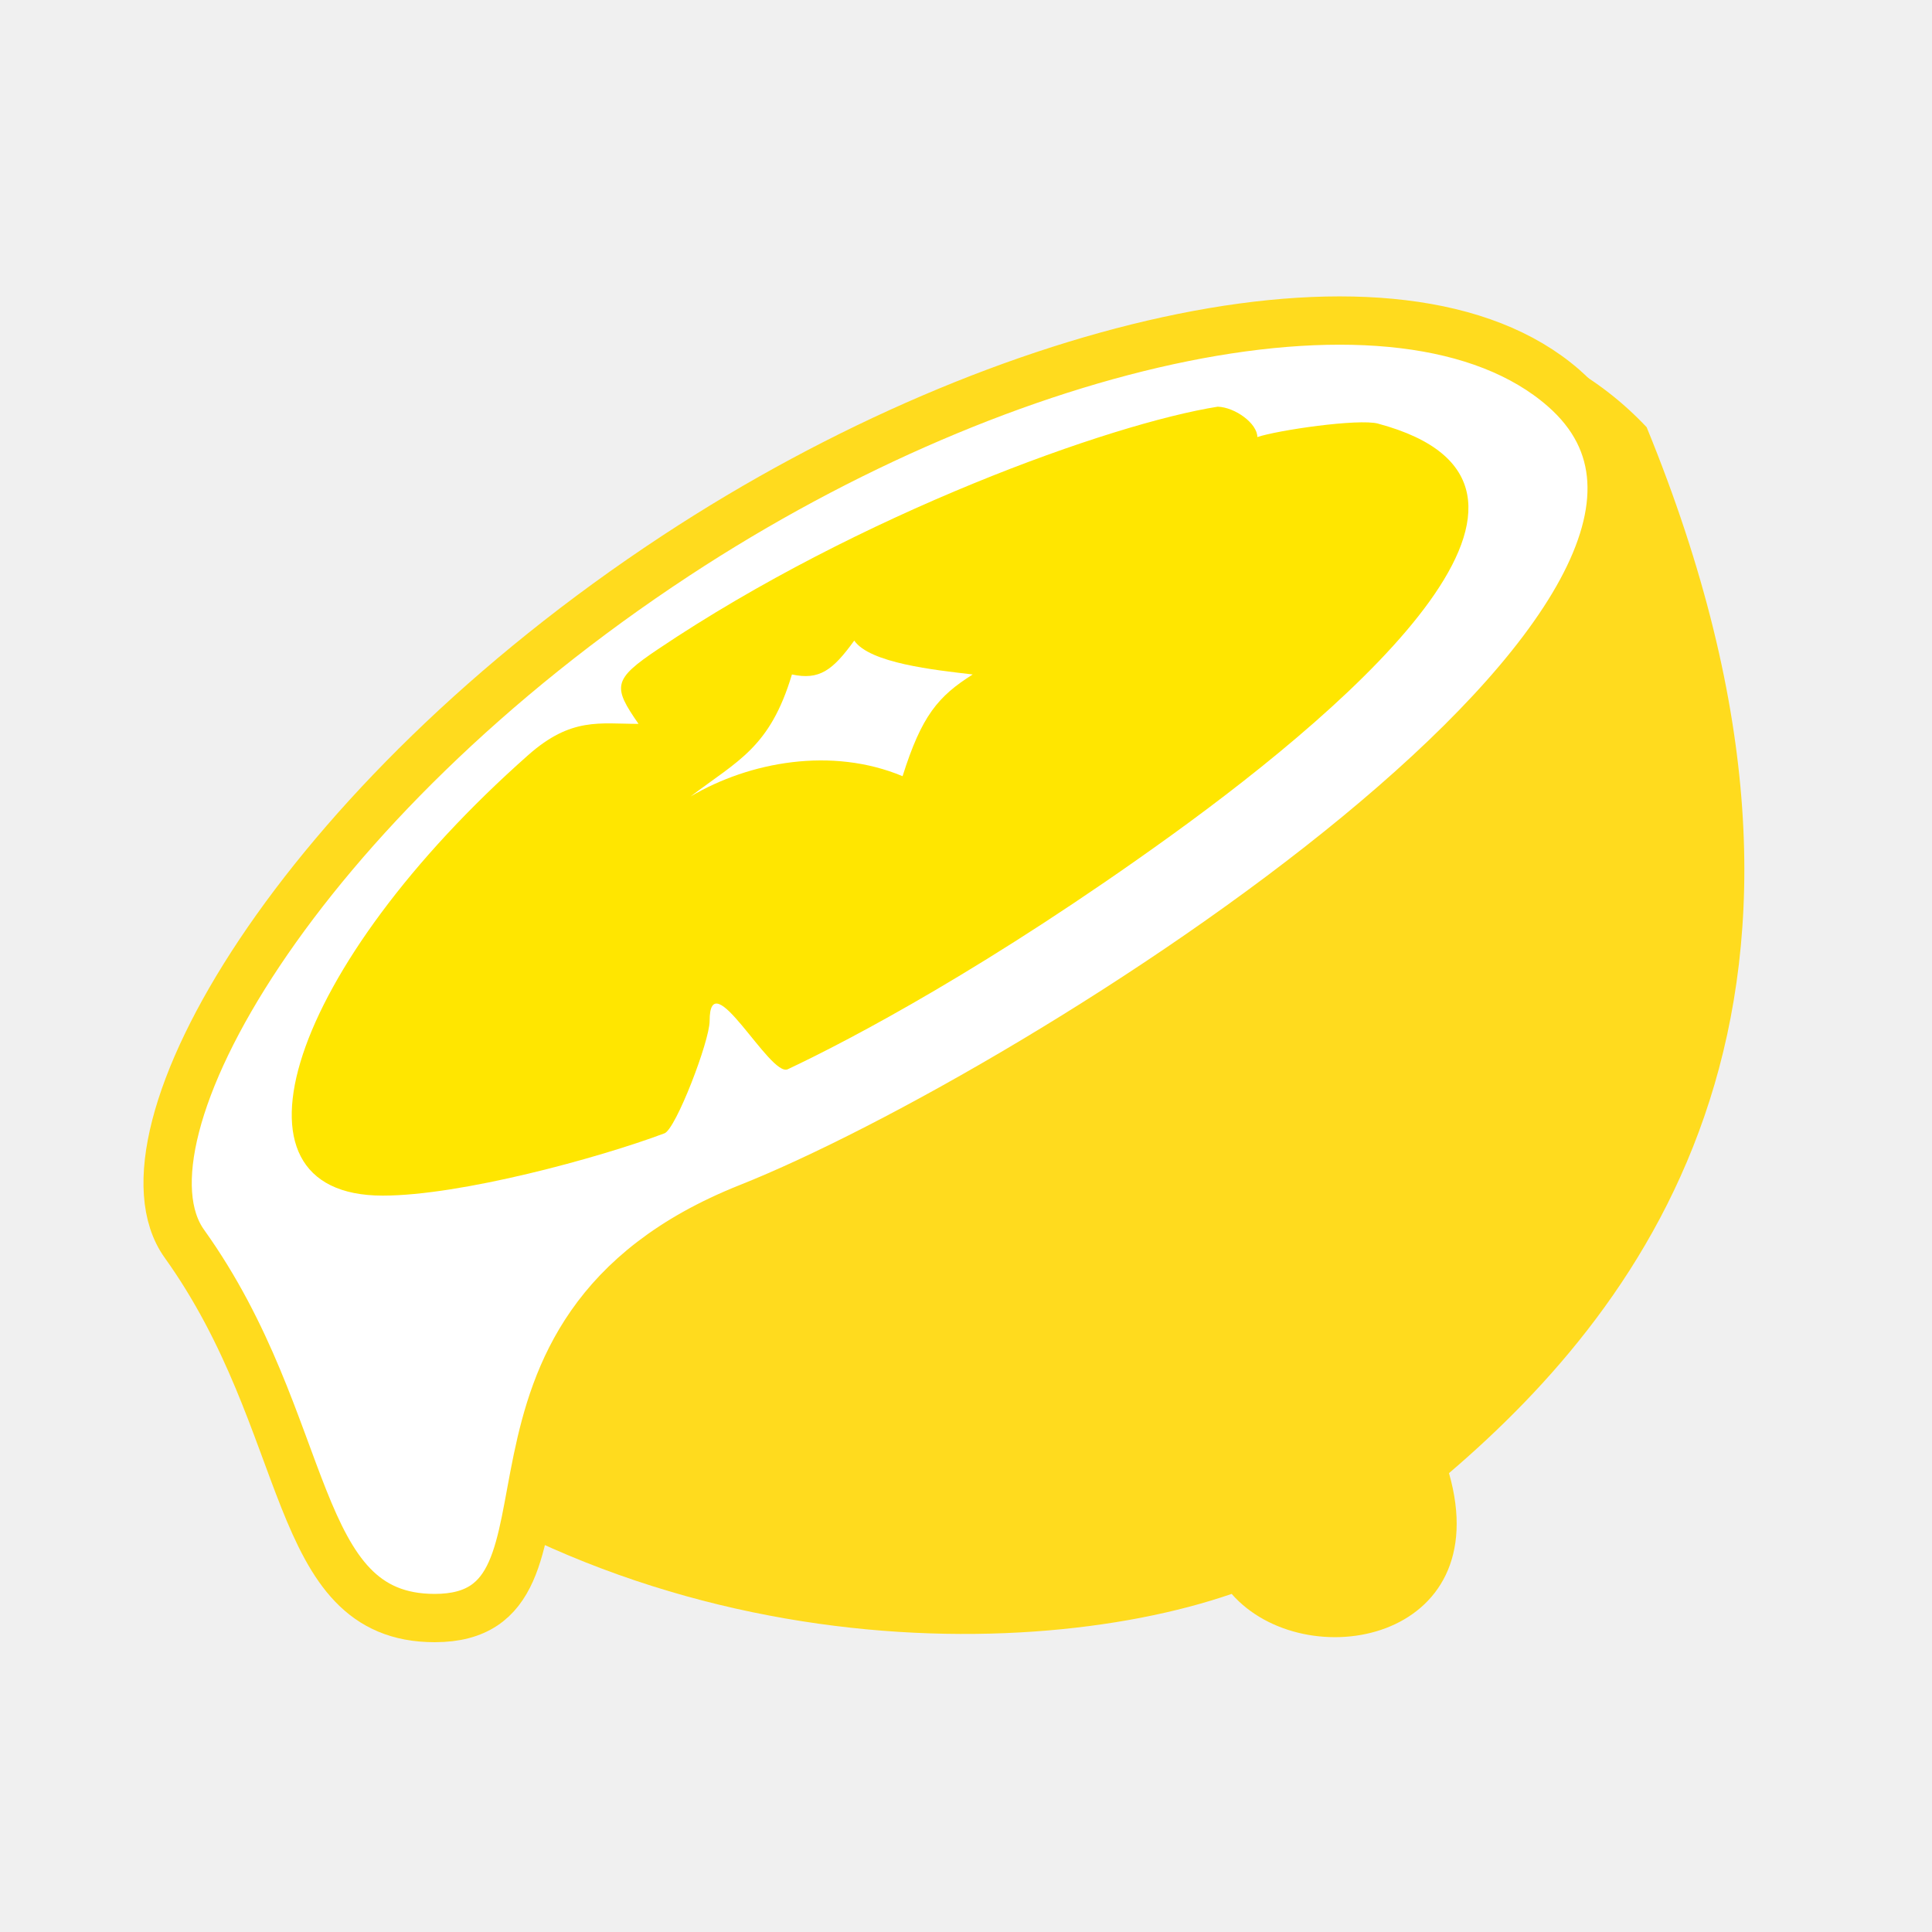
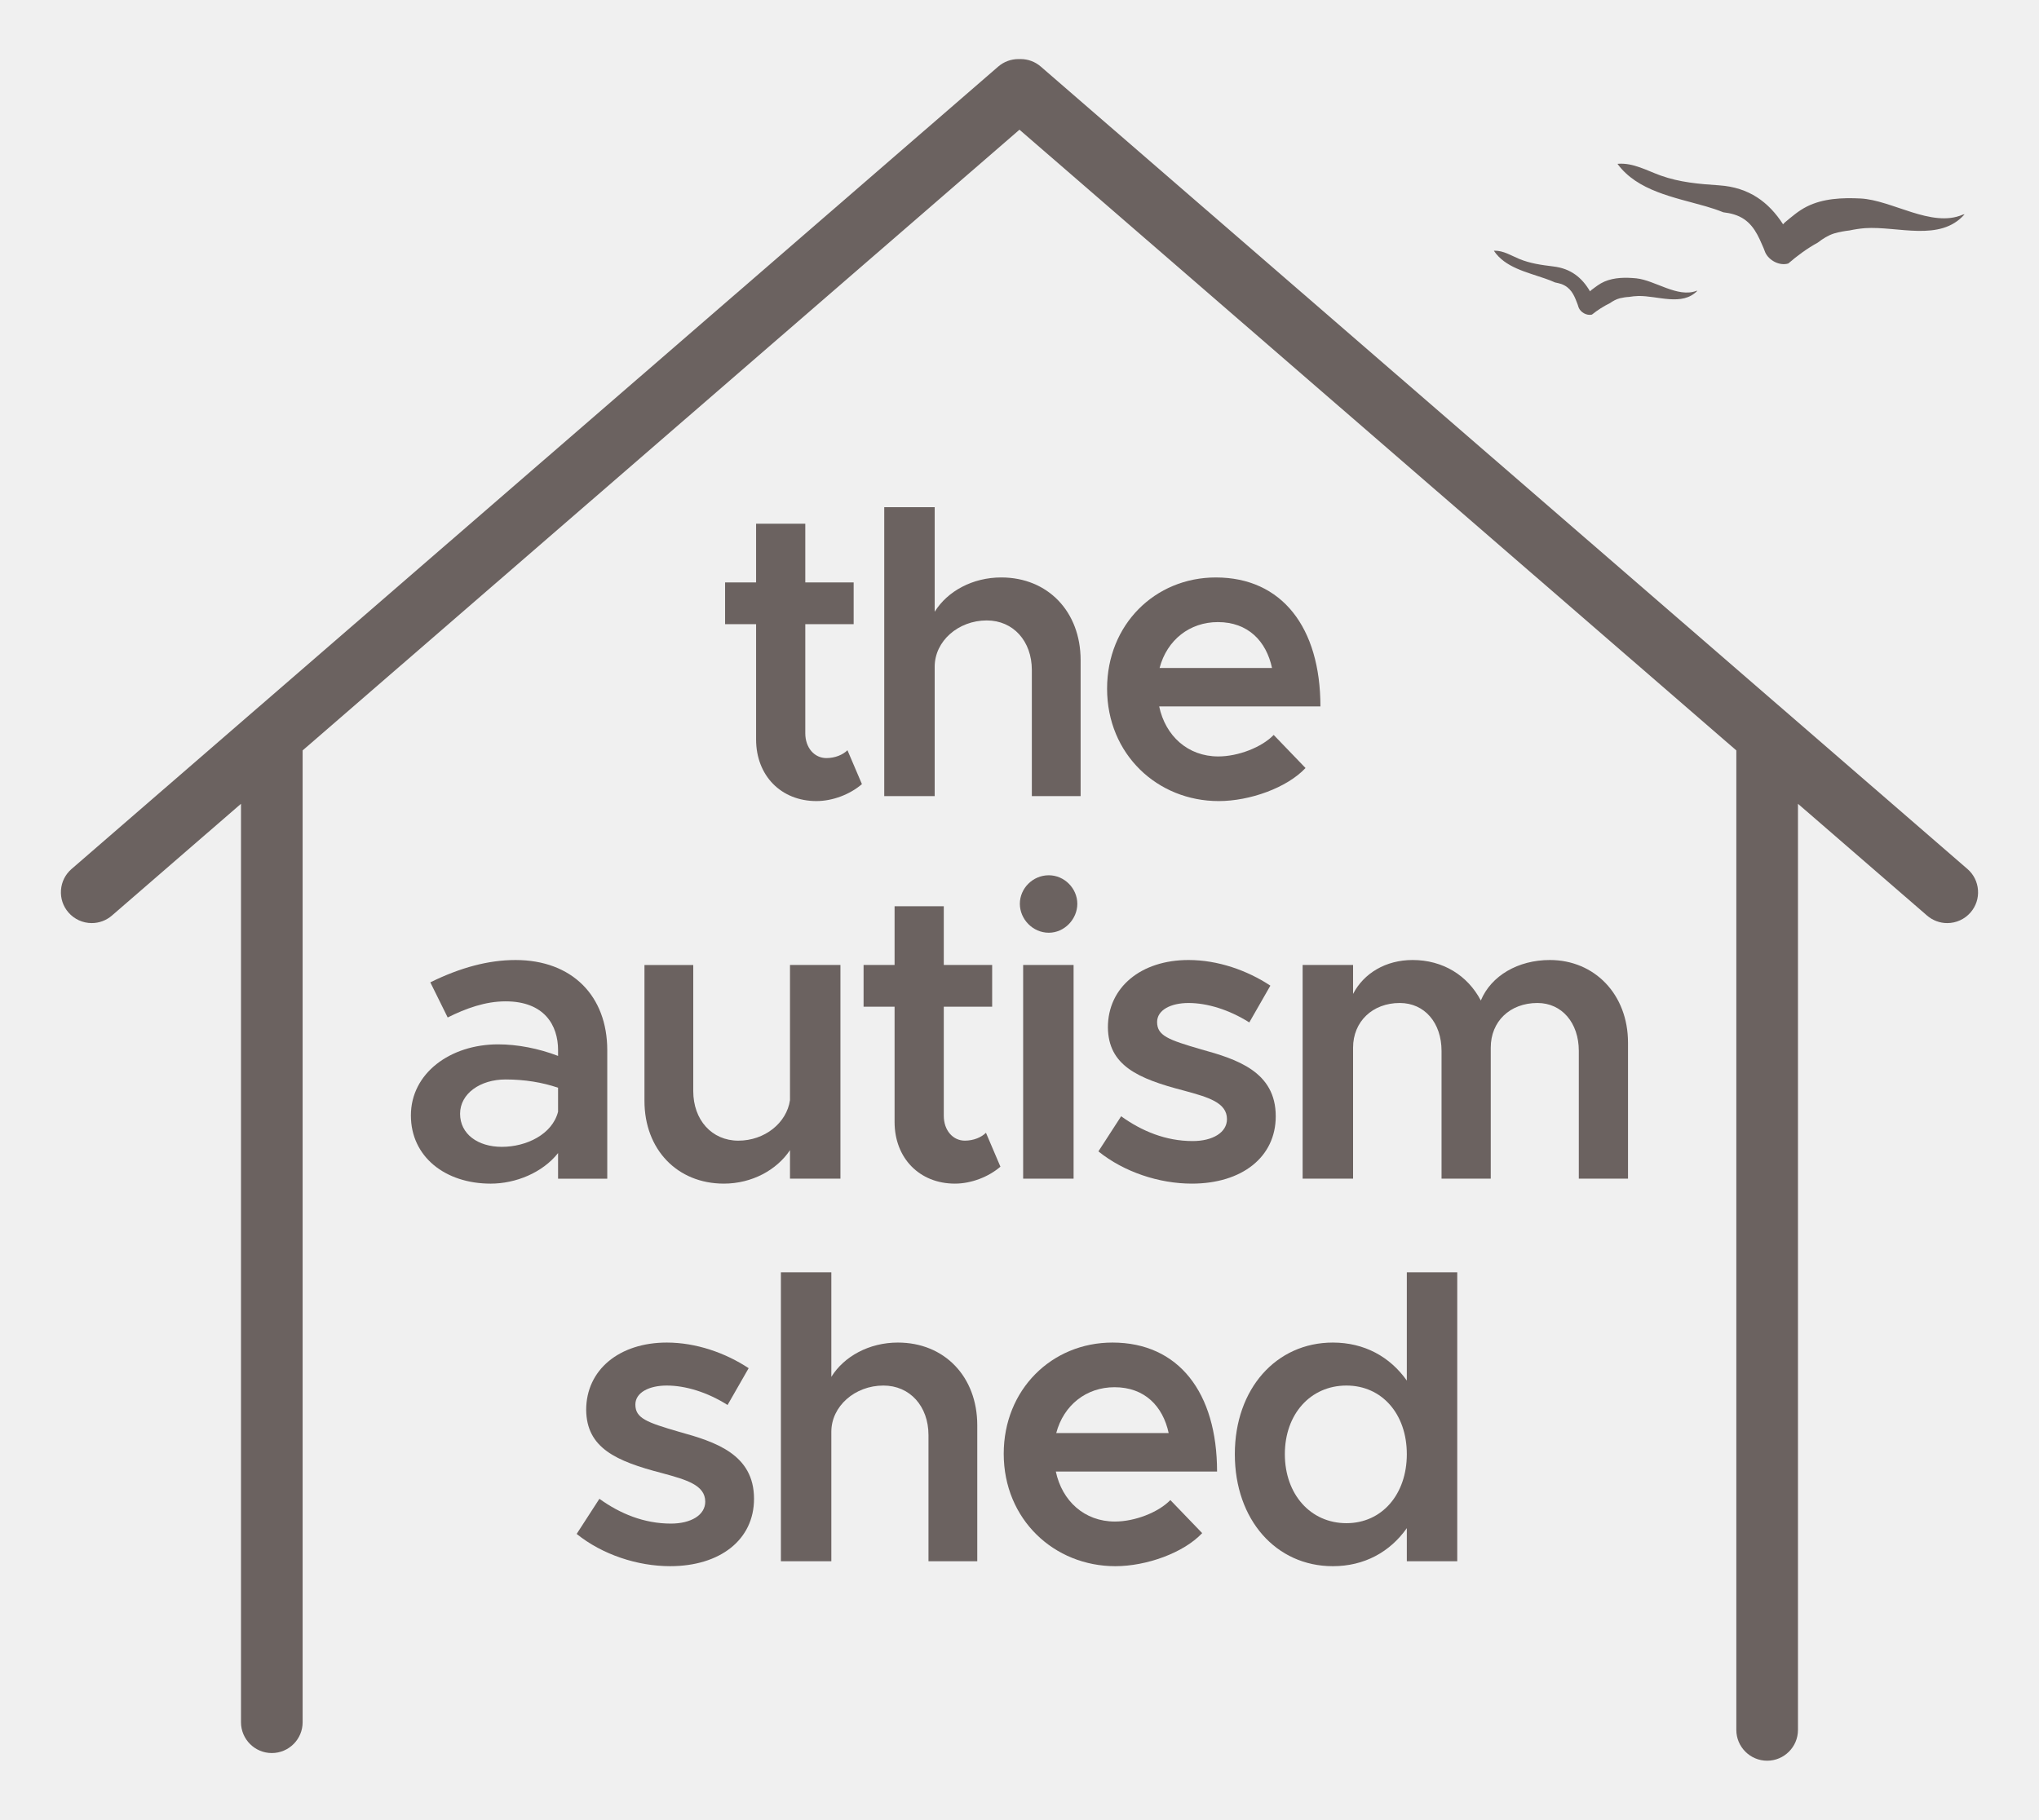
- <svg xmlns="http://www.w3.org/2000/svg" width="40" height="40" fill="none">
-   <path d="M34.092 8.845C38.929 20.652 34.092 27 30 30.5c1 3.5-2.986 4.222-4.5 2.5-4.457 1.537-13.512 1.487-20-5C2 24.5 4.73 16.714 14 11.5c8-4.5 16-7 20.092-2.655Z" fill="#FFDB1E" />
-   <path d="M14 11.5c6.848-4.497 15.025-6.38 18.368-3.47C37.5 12.5 21.5 22.612 15.5 25c-6.5 2.587-3 8.5-6.5 8.5-3 0-2.5-4-5.183-7.75C2.232 23.535 6.16 16.648 14 11.5Z" fill="#fff" stroke="#FFDB1E" />
-   <path d="M28.535 8.772c4.645 1.25-.365 5.695-4.303 8.536-3.732 2.692-6.606 4.21-7.923 4.83-.366.173-1.617-2.252-1.617-1 0 .417-.7 2.238-.934 2.326-1.365.512-4.223 1.29-5.835 1.29-3.491 0-1.923-4.754 3.014-9.122.892-.789 1.478-.645 2.283-.645-.537-.773-.534-.917.403-1.546C17.79 10.64 23 8.77 25.212 8.42c.366.014.82.35.82.629.41-.14 2.095-.388 2.503-.278Z" fill="#FFE600" />
-   <path d="M14.297 16.49c.985-.747 1.644-1.01 2.099-2.526.566.121.841-.08 1.29-.701.324.466 1.657.608 2.453.701-.715.451-1.057.852-1.452 2.106-1.464-.611-3.167-.302-4.39.42Z" fill="#fff" />
+ <svg xmlns="http://www.w3.org/2000/svg" version="1.1" id="Layer_1" x="0px" y="0px" width="212.587px" height="189.773px" viewBox="0 0 212.587 189.773" enable-background="new 0 0 212.587 189.773" xml:space="preserve">
+   <g>
+     <g>
+       <path fill="#6B6260" d="M177.876,21.525c0.604,0.175,1.2,0.371,1.795,0.613c0.377,0.047,0.755,0.111,1.123,0.226    c1.621,0.498,2.302,1.707,2.896,3.098c0.135,0.28,0.246,0.563,0.351,0.851c0.384,0.853,1.497,1.44,2.405,1.165    c0.967-0.833,1.977-1.577,3.077-2.177c0.524-0.405,1.073-0.759,1.704-0.957c0.546-0.16,1.08-0.249,1.607-0.312    c0.523-0.112,1.058-0.195,1.613-0.239c3.425-0.229,7.833,1.469,10.382-1.447c-0.071,0.011-0.14,0.019-0.21,0.046    c-3.234,1.392-7.355-1.532-10.647-1.694c-1.877-0.091-3.888-0.017-5.607,0.852c-0.868,0.441-1.518,1.02-2.271,1.641    c-0.056,0.064-0.134,0.117-0.188,0.203c-1.492-2.306-3.531-3.855-6.679-4.068c-2.08-0.136-4.105-0.31-6.094-1.023    c-1.42-0.514-2.851-1.334-4.397-1.224c-0.038,0-0.069,0.008-0.097,0.008C170.715,19.918,174.52,20.563,177.876,21.525z" />
+       <path fill="#6B6260" d="M161.089,29.046c0.351,0.119,0.705,0.258,1.044,0.409c0.225,0.043,0.439,0.097,0.649,0.162    c0.954,0.346,1.31,1.09,1.622,1.922c0.067,0.161,0.133,0.342,0.179,0.515c0.2,0.519,0.848,0.886,1.392,0.754    c0.586-0.468,1.217-0.875,1.874-1.192c0.314-0.224,0.653-0.411,1.036-0.512c0.334-0.073,0.644-0.128,0.955-0.139    c0.319-0.055,0.63-0.085,0.966-0.098c2.027-0.039,4.578,1.104,6.161-0.544c-0.042,0-0.08,0-0.114,0.014    c-1.953,0.732-4.302-1.103-6.239-1.31c-1.111-0.109-2.293-0.109-3.335,0.338c-0.521,0.225-0.928,0.559-1.39,0.904    c-0.043,0.033-0.074,0.068-0.113,0.115c-0.82-1.405-1.98-2.386-3.839-2.599c-1.212-0.15-2.395-0.306-3.555-0.788    c-0.826-0.345-1.634-0.866-2.562-0.854c-0.017,0-0.042,0-0.064,0.013C156.914,27.885,159.132,28.363,161.089,29.046z" />
+       <path fill="#6B6260" d="M78.831,54.616v6.121h-3.233v4.354h3.233v12.026c0,3.75,2.586,6.422,6.293,6.422    c1.681,0,3.491-0.69,4.741-1.767l-1.509-3.535c-0.474,0.474-1.293,0.819-2.198,0.819c-1.25,0-2.198-1.078-2.198-2.586V65.09h5.043    v-4.354H83.96v-6.121H78.831z" />
+       <path fill="#6B6260" d="M92.192,52.892v30.13h5.259V69.53c0-2.673,2.457-4.828,5.431-4.828c2.759,0,4.698,2.155,4.698,5.172    v13.147h5.086V68.84c0-5.043-3.404-8.621-8.275-8.621c-2.974,0-5.604,1.422-6.939,3.578V52.892H92.192z" />
+       <path fill="#6B6260" d="M126.762,60.22c-6.337,0-11.337,4.914-11.337,11.595c0,6.854,5.259,11.725,11.638,11.725    c3.233,0,7.112-1.379,9.052-3.448l-3.319-3.449c-1.249,1.293-3.707,2.242-5.775,2.242c-3.189,0-5.518-2.155-6.164-5.215h16.811    C137.666,65.435,133.658,60.22,126.762,60.22z M120.899,69.66c0.775-2.932,3.146-4.785,6.077-4.785    c3.146,0,5.043,1.982,5.646,4.785H120.899z" />
+       <path fill="#6B6260" d="M63.313,122.917v-13.404c0-5.648-3.664-9.398-9.569-9.398c-2.802,0-5.733,0.777-8.879,2.328l1.811,3.664    c1.896-0.947,3.922-1.682,6.034-1.682c4.052,0,5.475,2.5,5.475,5.088v0.602c-2.026-0.775-4.225-1.205-6.25-1.205    c-5,0-9.095,3.016-9.095,7.412c0,4.311,3.578,7.113,8.319,7.113c2.586,0,5.388-1.121,7.026-3.189v2.672H63.313z M52.322,119.598    c-2.5,0-4.354-1.336-4.354-3.449c0-2.111,2.112-3.578,4.741-3.578c1.983,0,3.836,0.303,5.475,0.863v2.5    C57.581,118.305,54.865,119.598,52.322,119.598z" />
+       <path fill="#6B6260" d="M67.192,100.631v14.182c0,5.043,3.405,8.621,8.276,8.621c2.931,0,5.517-1.422,6.897-3.492v2.975h5.259    v-22.285h-5.259v14.096c-0.345,2.371-2.629,4.225-5.388,4.225s-4.698-2.156-4.698-5.174v-13.146H67.192z" />
+       <path fill="#6B6260" d="M100.598,118.952c-1.25,0-2.198-1.078-2.198-2.588v-11.379h5.043v-4.354h-5.043V94.51H93.27v6.121h-3.233    v4.354h3.233v12.025c0,3.752,2.586,6.424,6.293,6.424c1.681,0,3.492-0.689,4.742-1.768l-1.509-3.535    C102.321,118.606,101.503,118.952,100.598,118.952z" />
+       <path fill="#6B6260" d="M109.348,91.277c-1.682,0-3.018,1.379-3.018,2.974c0,1.594,1.336,3.019,3.018,3.019    c1.637,0,2.974-1.424,2.974-3.019C112.321,92.657,110.984,91.277,109.348,91.277z" />
+       <rect x="106.674" y="100.631" fill="#6B6260" width="5.259" height="22.285" />
+       <path fill="#6B6260" d="M124.346,118.995c-2.801,0-5.301-1.035-7.456-2.586l-2.37,3.662c2.672,2.156,6.336,3.363,9.74,3.363    c5.217,0,8.75-2.76,8.75-7.025c0-4.656-4.051-5.949-7.801-6.984c-3.405-0.99-4.569-1.422-4.569-2.844    c0-1.25,1.423-1.984,3.276-1.984c1.939,0,4.225,0.691,6.336,2.027l2.198-3.836c-2.414-1.596-5.474-2.674-8.534-2.674    c-4.957,0-8.406,2.846-8.406,7.027c0.043,3.965,3.104,5.344,7.932,6.594c2.543,0.689,4.482,1.25,4.482,2.975    C127.924,118.088,126.459,118.995,124.346,118.995z" />
+       <path fill="#6B6260" d="M161.589,100.114c-3.319,0-6.121,1.639-7.198,4.225c-1.379-2.629-3.966-4.225-7.112-4.225    c-2.802,0-5.087,1.379-6.207,3.535v-3.018h-5.259v22.285h5.259v-13.664c0-2.715,2.026-4.656,4.87-4.656    c2.587,0,4.354,2.07,4.354,5.002v13.318h5.13v-13.664c0-2.715,1.982-4.656,4.87-4.656c2.544,0,4.312,2.07,4.312,5.002v13.318    h5.129v-14.182C169.735,103.692,166.244,100.114,161.589,100.114z" />
+       <path fill="#6B6260" d="M70.813,149.319c-3.405-0.992-4.569-1.422-4.569-2.846c0-1.25,1.422-1.982,3.276-1.982    c1.94,0,4.224,0.689,6.336,2.027l2.199-3.838c-2.414-1.594-5.475-2.672-8.535-2.672c-4.957,0-8.405,2.846-8.405,7.025    c0.043,3.967,3.104,5.346,7.931,6.596c2.543,0.689,4.483,1.25,4.483,2.975c0,1.379-1.466,2.283-3.578,2.283    c-2.802,0-5.302-1.033-7.457-2.586l-2.371,3.664c2.673,2.156,6.336,3.363,9.742,3.363c5.216,0,8.75-2.76,8.75-7.027    C78.615,151.647,74.563,150.354,70.813,149.319z" />
+       <path fill="#6B6260" d="M93.615,140.008c-2.975,0-5.604,1.422-6.94,3.578V132.68h-5.258v30.131h5.258v-13.492    c0-2.672,2.457-4.828,5.431-4.828c2.759,0,4.698,2.156,4.698,5.172v13.148h5.086v-14.182    C101.891,143.586,98.486,140.008,93.615,140.008z" />
+       <path fill="#6B6260" d="M115.985,140.008c-6.337,0-11.336,4.914-11.336,11.596c0,6.854,5.259,11.725,11.638,11.725    c3.232,0,7.112-1.381,9.053-3.449l-3.319-3.447c-1.25,1.291-3.707,2.24-5.776,2.24c-3.189,0-5.518-2.154-6.164-5.215h16.811    C126.891,145.223,122.882,140.008,115.985,140.008z M110.123,149.448c0.776-2.93,3.146-4.783,6.078-4.783    c3.146,0,5.043,1.982,5.646,4.783H110.123z" />
+       <path fill="#6B6260" d="M146.676,143.973c-1.768-2.498-4.44-3.965-7.716-3.965c-5.905,0-10.216,4.828-10.216,11.639    c0,6.854,4.311,11.682,10.216,11.682c3.275,0,5.948-1.467,7.716-3.967v3.449h5.258V132.68h-5.258V143.973z M140.382,158.844    c-3.75,0-6.423-3.016-6.423-7.197s2.673-7.156,6.423-7.156c3.707,0,6.294,2.975,6.294,7.156S144.089,158.844,140.382,158.844z" />
+       <path fill="#6B6260" d="M205.127,90.622L108.506,6.939c-0.58-0.503-1.326-0.78-2.099-0.78l-0.088,0.001L106.18,6.16    c-0.773,0-1.519,0.277-2.1,0.78L7.46,90.622c-0.649,0.562-1.04,1.343-1.102,2.199c-0.061,0.856,0.214,1.685,0.776,2.333    c0.611,0.705,1.497,1.11,2.431,1.11c0.771,0,1.518-0.279,2.102-0.784l13.459-11.658v95.781c0,1.771,1.441,3.213,3.214,3.213    c1.772,0,3.213-1.441,3.213-3.213V78.256l74.738-64.73l74.739,64.732v102.144c0,1.771,1.442,3.213,3.214,3.213    s3.213-1.441,3.213-3.213V83.823l13.46,11.658c0.584,0.504,1.33,0.784,2.102,0.784l0,0c0.935,0,1.82-0.405,2.431-1.11    c0.563-0.648,0.838-1.477,0.776-2.333S205.775,91.184,205.127,90.622z" />
+     </g>
+   </g>
</svg>
